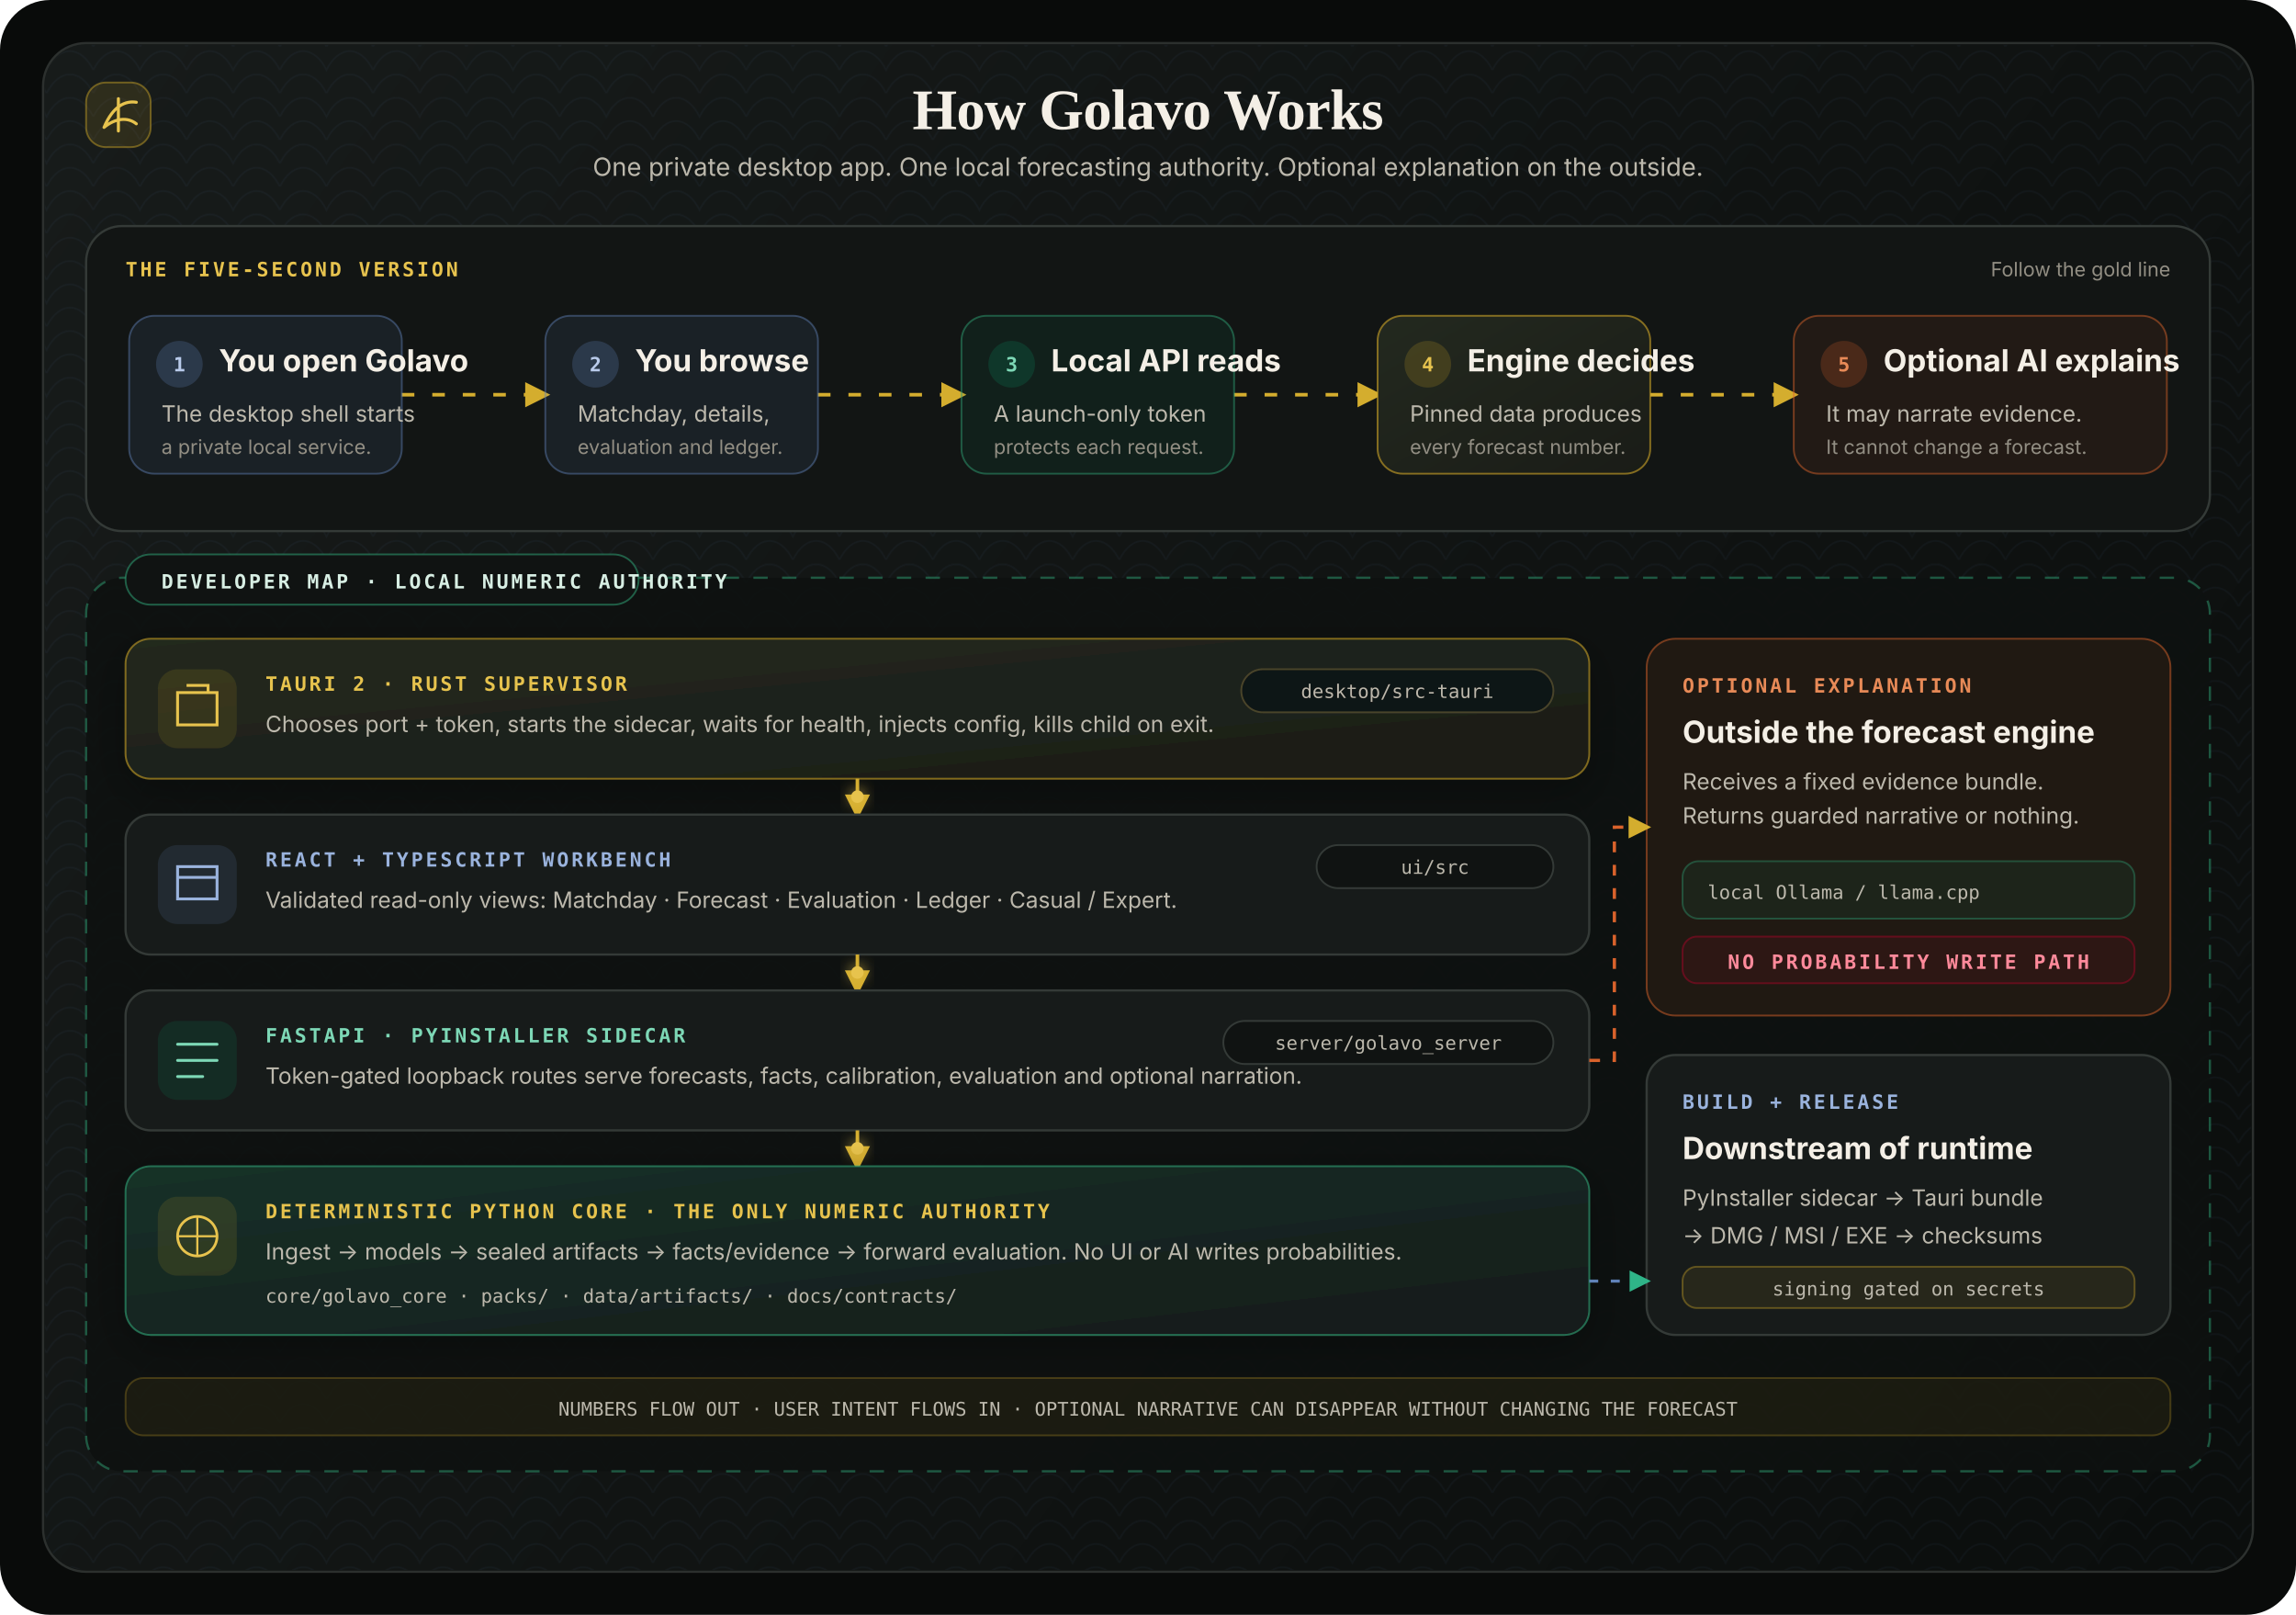
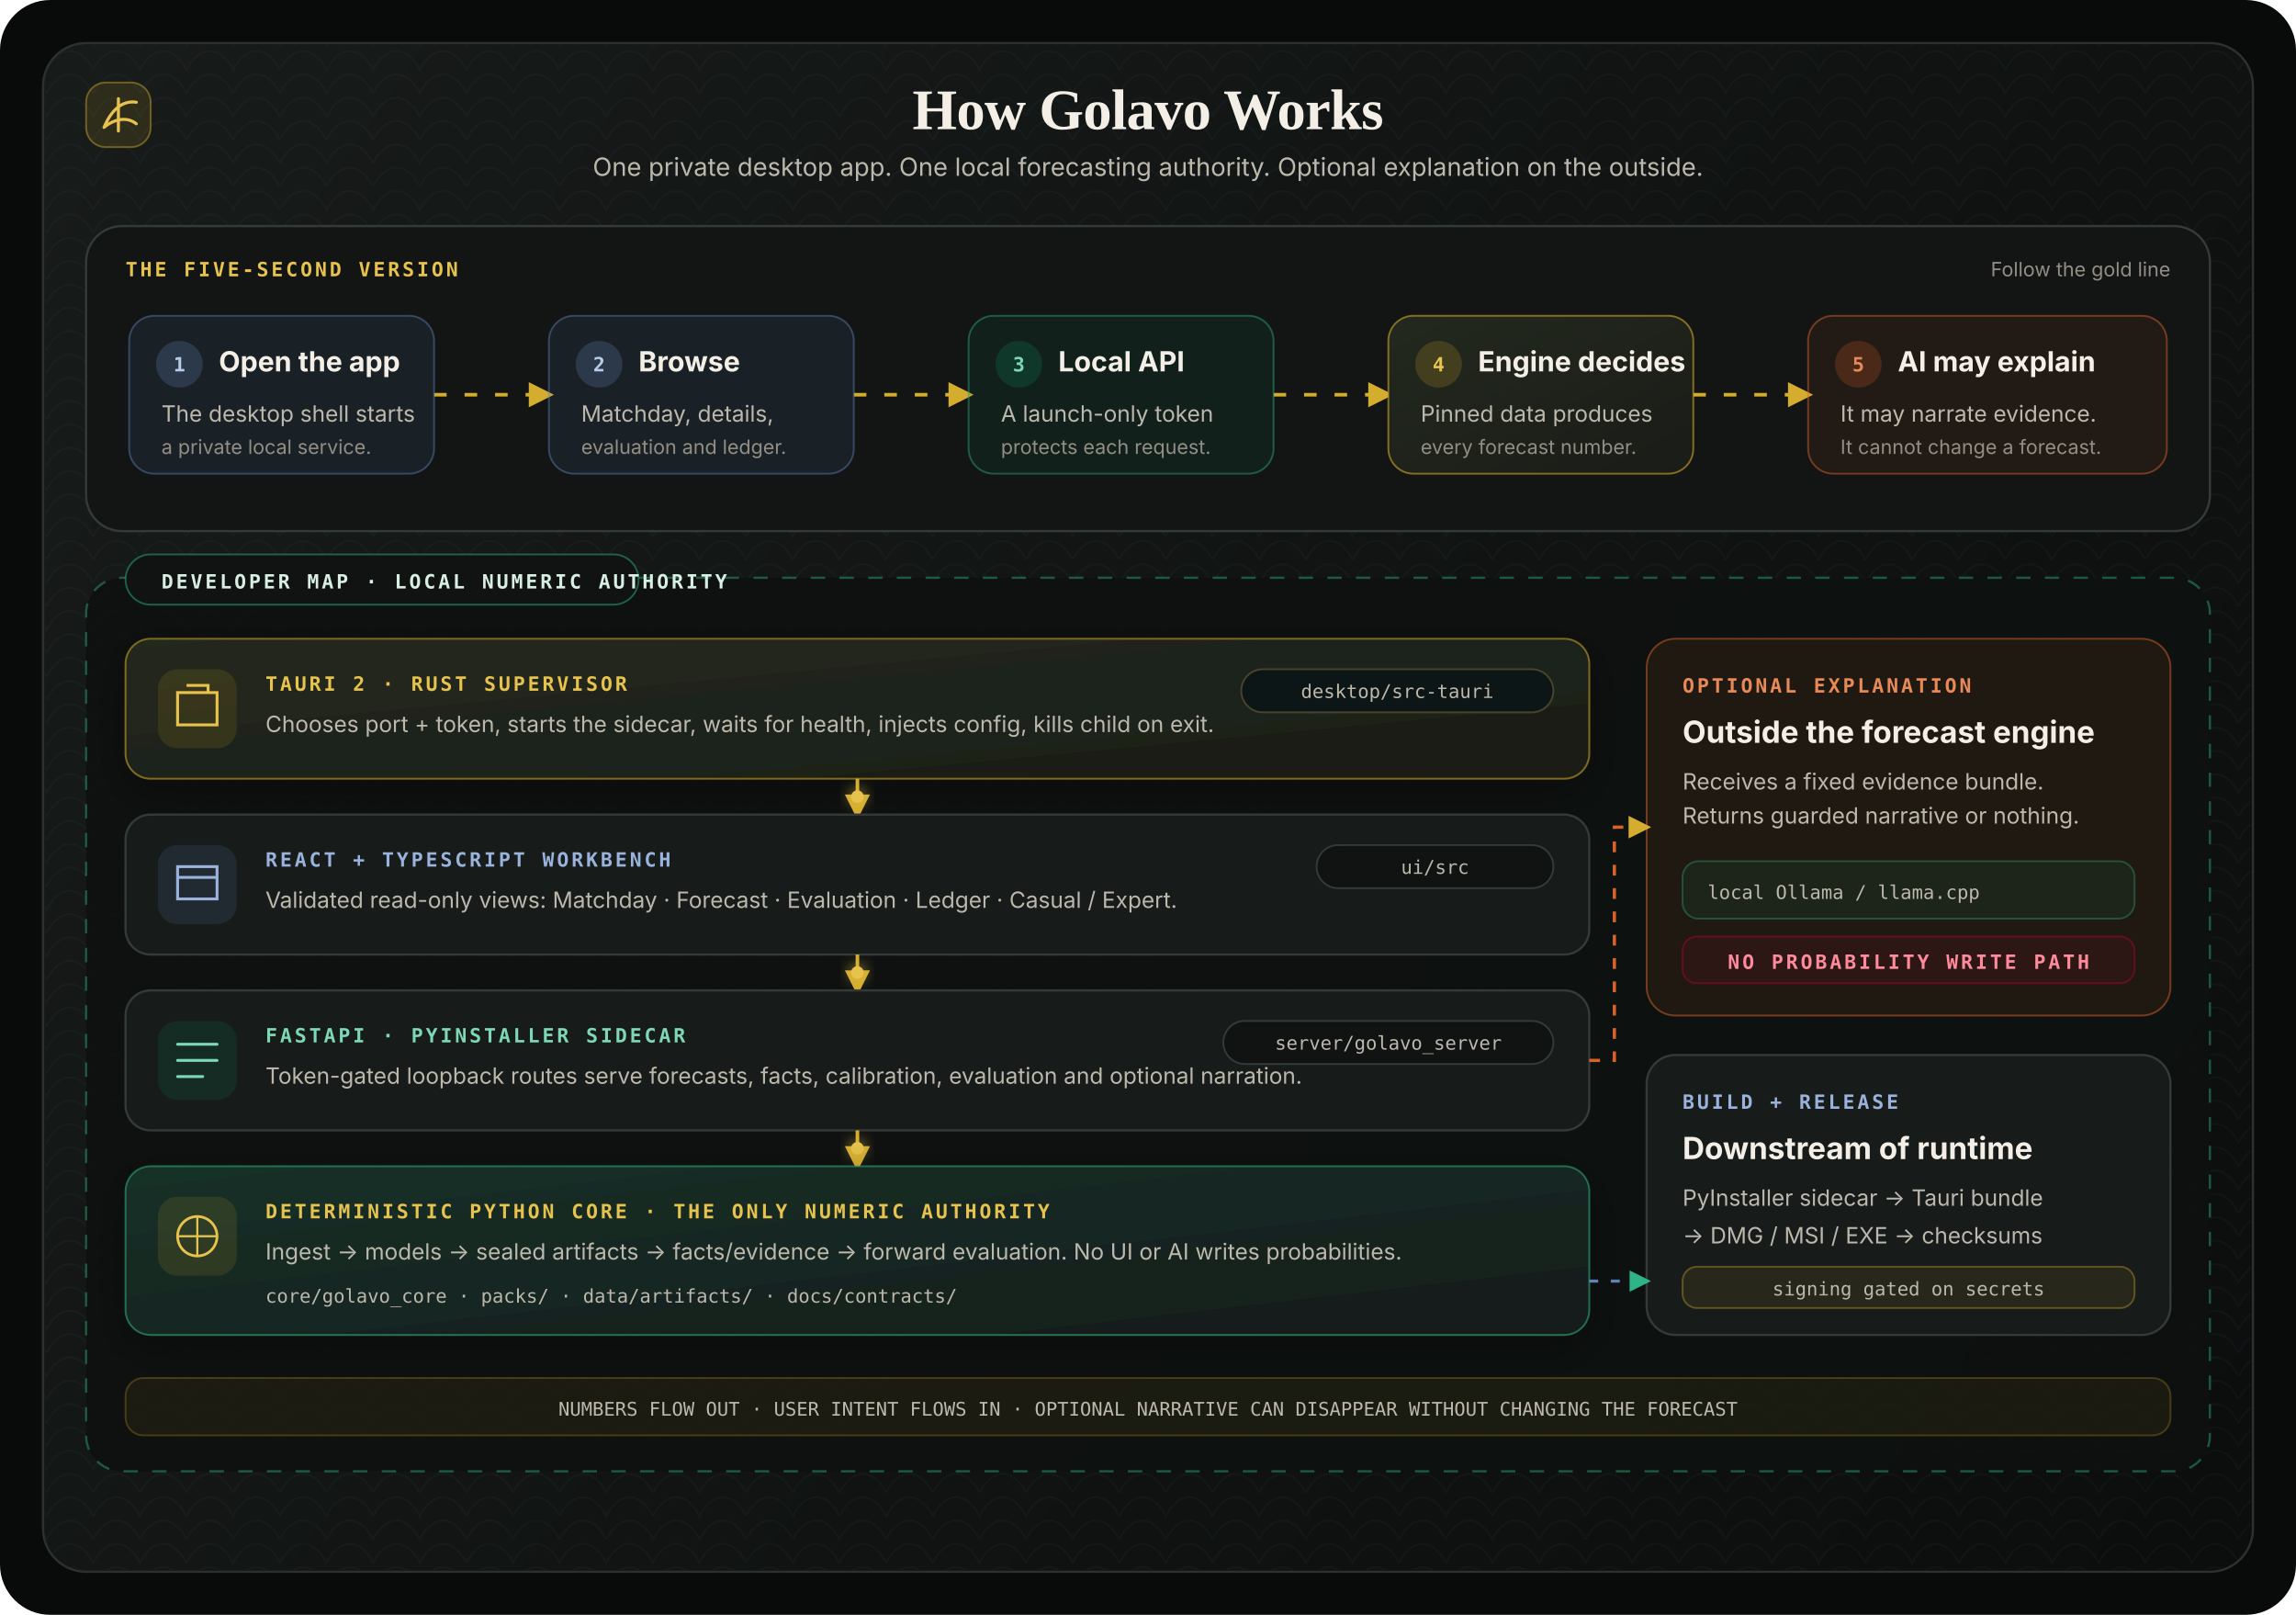
<svg xmlns="http://www.w3.org/2000/svg" width="1280" height="900" viewBox="0 0 1280 900" role="img" aria-labelledby="title desc">
  <defs>
    <linearGradient id="bg" x1="40" y1="28" x2="1240" y2="872" gradientUnits="userSpaceOnUse">
      <stop stop-color="#171B1A" />
      <stop offset=".58" stop-color="#101312" />
      <stop offset="1" stop-color="#0B0E0D" />
    </linearGradient>
    <linearGradient id="goldCard" x1="0" y1="0" x2="1" y2="1">
      <stop stop-color="#23291F" />
      <stop offset="1" stop-color="#1A1C17" />
    </linearGradient>
    <linearGradient id="greenCard" x1="0" y1="0" x2="1" y2="1">
      <stop stop-color="#173128" />
      <stop offset="1" stop-color="#171B1A" />
    </linearGradient>
    <pattern id="waves" width="52" height="26" patternUnits="userSpaceOnUse">
      <path d="M0 26C7 12 19 12 26 26C33 12 45 12 52 26M0 13C7-1 19-1 26 13C33-1 45-1 52 13" fill="none" stroke="#6082B8" stroke-opacity=".055" />
    </pattern>
    <filter id="shadow" x="-20%" y="-20%" width="140%" height="160%">
      <feDropShadow dx="0" dy="8" stdDeviation="12" flood-color="#000" flood-opacity=".28" />
    </filter>
    <filter id="glow" x="-80%" y="-80%" width="260%" height="260%">
      <feGaussianBlur stdDeviation="4" result="b" />
      <feMerge>
        <feMergeNode in="b" />
        <feMergeNode in="SourceGraphic" />
      </feMerge>
    </filter>
    <marker id="arrowGold" viewBox="0 0 10 10" refX="8" refY="5" markerWidth="7" markerHeight="7" orient="auto">
      <path d="M0 0L10 5L0 10Z" fill="#D4AD2E" />
    </marker>
    <marker id="arrowGreen" viewBox="0 0 10 10" refX="8" refY="5" markerWidth="7" markerHeight="7" orient="auto">
      <path d="M0 0L10 5L0 10Z" fill="#2FB488" />
    </marker>
+     <clipPath id="flowClip170">
+       <rect width="170" height="88" rx="14" />
+     </clipPath>
+     <clipPath id="flowClip200">
+       <rect width="200" height="88" rx="14" />
+     </clipPath>
    <style>
-       .title{font:600 32px Georgia,"Times New Roman",serif;letter-spacing:-.35px;fill:#F4EFE6}.sub{font:400 14px -apple-system,BlinkMacSystemFont,"Segoe UI",sans-serif;fill:#BCB8AC}.kicker{font:700 11px ui-monospace,"SF Mono",Menlo,monospace;letter-spacing:1.5px}.head{font:650 17px -apple-system,BlinkMacSystemFont,"Segoe UI",sans-serif;fill:#F4EFE6}.body{font:400 12.5px -apple-system,BlinkMacSystemFont,"Segoe UI",sans-serif;fill:#BCB8AC}.small{font:400 11px -apple-system,BlinkMacSystemFont,"Segoe UI",sans-serif;fill:#928E83}.mono{font:500 10.5px ui-monospace,"SF Mono",Menlo,monospace;fill:#BCB8AC}.step{font:700 11px -apple-system,BlinkMacSystemFont,"Segoe UI",sans-serif;fill:#101312}.card{fill:#171B1A;stroke:#343A37;stroke-width:1.25}.flow{fill:none;stroke:#D4AD2E;stroke-width:2;marker-end:url(#arrowGold)}.signal{fill:none;stroke:#D4AD2E;stroke-width:2;stroke-dasharray:7 10;animation:travel 3.6s linear infinite}.pulse{animation:pulse 2.4s ease-in-out infinite;transform-box:fill-box;transform-origin:center}.delay1{animation-delay:.5s}.delay2{animation-delay:1s}.delay3{animation-delay:1.5s}.delay4{animation-delay:2s}@keyframes travel{to{stroke-dashoffset:-68}}@keyframes pulse{0%,70%,100%{opacity:.35}35%{opacity:1}}@media(prefers-reduced-motion:reduce){.signal,.pulse{animation:none}.pulse{opacity:.72}}
+       .title{font:600 32px Georgia,"Times New Roman",serif;letter-spacing:-.35px;fill:#F4EFE6}.sub{font:400 14px -apple-system,BlinkMacSystemFont,"Segoe UI",sans-serif;fill:#BCB8AC}.kicker{font:700 11px ui-monospace,"SF Mono",Menlo,monospace;letter-spacing:1.5px}.head{font:650 17px -apple-system,BlinkMacSystemFont,"Segoe UI",sans-serif;fill:#F4EFE6}.flowHead{font:650 15.5px -apple-system,BlinkMacSystemFont,"Segoe UI",sans-serif;fill:#F4EFE6}.body{font:400 12.5px -apple-system,BlinkMacSystemFont,"Segoe UI",sans-serif;fill:#BCB8AC}.small{font:400 11px -apple-system,BlinkMacSystemFont,"Segoe UI",sans-serif;fill:#928E83}.mono{font:500 10.5px ui-monospace,"SF Mono",Menlo,monospace;fill:#BCB8AC}.step{font:700 11px -apple-system,BlinkMacSystemFont,"Segoe UI",sans-serif;fill:#101312}.card{fill:#171B1A;stroke:#343A37;stroke-width:1.25}.flow{fill:none;stroke:#D4AD2E;stroke-width:2;marker-end:url(#arrowGold)}.signal{fill:none;stroke:#D4AD2E;stroke-width:2;stroke-dasharray:7 10;animation:travel 3.6s linear infinite}.pulse{animation:pulse 2.4s ease-in-out infinite;transform-box:fill-box;transform-origin:center}.delay1{animation-delay:.5s}.delay2{animation-delay:1s}.delay3{animation-delay:1.5s}.delay4{animation-delay:2s}@keyframes travel{to{stroke-dashoffset:-68}}@keyframes pulse{0%,70%,100%{opacity:.35}35%{opacity:1}}@media(prefers-reduced-motion:reduce){.signal,.pulse{animation:none}.pulse{opacity:.72}}
    </style>
  </defs>
  <rect width="1280" height="900" rx="28" fill="#090B0A" />
  <rect x="24" y="24" width="1232" height="852" rx="24" fill="url(#bg)" stroke="#2C302E" stroke-width="1.25" />
  <rect x="25" y="25" width="1230" height="850" rx="23" fill="url(#waves)" />
  <g transform="translate(48 46)">
    <rect width="36" height="36" rx="11" fill="#C9A227" fill-opacity=".13" stroke="#C9A227" stroke-opacity=".48" />
    <path d="M10 25c5-12 12-15 18-14M10 25c6-5 13-6 18-2M18 9v18" fill="none" stroke="#E7C34E" stroke-width="1.7" stroke-linecap="round" />
  </g>
  <text x="640" y="72" text-anchor="middle" class="title">How Golavo Works</text>
  <text x="640" y="98" text-anchor="middle" class="sub">One private desktop app. One local forecasting authority. Optional explanation on the outside.</text>
  <g transform="translate(48 126)">
    <rect width="1184" height="170" rx="20" fill="#121514" stroke="#343A37" stroke-width="1.25" />
    <text x="22" y="28" class="kicker" fill="#E7C34E">THE FIVE-SECOND VERSION</text>
    <text x="1162" y="28" text-anchor="end" class="small">Follow the gold line</text>
-     <path d="M176 94H256" class="flow signal" />
-     <path d="M408 94H488" class="flow signal" />
-     <path d="M640 94H720" class="flow signal" />
-     <path d="M872 94H952" class="flow signal" />
+     <path d="M194 94H258" class="flow signal" />
+     <path d="M428 94H492" class="flow signal" />
+     <path d="M662 94H726" class="flow signal" />
+     <path d="M896 94H960" class="flow signal" />
    <g transform="translate(24 50)">
-       <rect width="152" height="88" rx="14" fill="#6082B8" fill-opacity=".11" stroke="#6082B8" stroke-opacity=".45" />
-       <circle cx="28" cy="27" r="13" fill="#6082B8" fill-opacity=".25" />
-       <text x="28" y="31" text-anchor="middle" class="kicker" fill="#B9CBEB">1</text>
-       <text x="50" y="31" class="head">You open Golavo</text>
-       <text x="18" y="59" class="body">The desktop shell starts</text>
-       <text x="18" y="77" class="small">a private local service.</text>
+       <rect width="170" height="88" rx="14" fill="#6082B8" fill-opacity=".11" stroke="#6082B8" stroke-opacity=".45" />
+       <g clip-path="url(#flowClip170)">
+         <circle cx="28" cy="27" r="13" fill="#6082B8" fill-opacity=".25" />
+         <text x="28" y="31" text-anchor="middle" class="kicker" fill="#B9CBEB">1</text>
+         <text x="50" y="31" class="flowHead">Open the app</text>
+         <text x="18" y="59" class="body">The desktop shell starts</text>
+         <text x="18" y="77" class="small">a private local service.</text>
+       </g>
    </g>
-     <g transform="translate(256 50)">
-       <rect width="152" height="88" rx="14" fill="#6082B8" fill-opacity=".11" stroke="#6082B8" stroke-opacity=".45" />
-       <circle cx="28" cy="27" r="13" fill="#6082B8" fill-opacity=".25" />
-       <text x="28" y="31" text-anchor="middle" class="kicker" fill="#B9CBEB">2</text>
-       <text x="50" y="31" class="head">You browse</text>
-       <text x="18" y="59" class="body">Matchday, details,</text>
-       <text x="18" y="77" class="small">evaluation and ledger.</text>
+     <g transform="translate(258 50)">
+       <rect width="170" height="88" rx="14" fill="#6082B8" fill-opacity=".11" stroke="#6082B8" stroke-opacity=".45" />
+       <g clip-path="url(#flowClip170)">
+         <circle cx="28" cy="27" r="13" fill="#6082B8" fill-opacity=".25" />
+         <text x="28" y="31" text-anchor="middle" class="kicker" fill="#B9CBEB">2</text>
+         <text x="50" y="31" class="flowHead">Browse</text>
+         <text x="18" y="59" class="body">Matchday, details,</text>
+         <text x="18" y="77" class="small">evaluation and ledger.</text>
+       </g>
    </g>
-     <g transform="translate(488 50)">
-       <rect width="152" height="88" rx="14" fill="#0B6E4F" fill-opacity=".13" stroke="#2F9E73" stroke-opacity=".5" />
-       <circle cx="28" cy="27" r="13" fill="#0B6E4F" fill-opacity=".3" />
-       <text x="28" y="31" text-anchor="middle" class="kicker" fill="#7DD8B6">3</text>
-       <text x="50" y="31" class="head">Local API reads</text>
-       <text x="18" y="59" class="body">A launch-only token</text>
-       <text x="18" y="77" class="small">protects each request.</text>
+     <g transform="translate(492 50)">
+       <rect width="170" height="88" rx="14" fill="#0B6E4F" fill-opacity=".13" stroke="#2F9E73" stroke-opacity=".5" />
+       <g clip-path="url(#flowClip170)">
+         <circle cx="28" cy="27" r="13" fill="#0B6E4F" fill-opacity=".3" />
+         <text x="28" y="31" text-anchor="middle" class="kicker" fill="#7DD8B6">3</text>
+         <text x="50" y="31" class="flowHead">Local API</text>
+         <text x="18" y="59" class="body">A launch-only token</text>
+         <text x="18" y="77" class="small">protects each request.</text>
+       </g>
    </g>
-     <g transform="translate(720 50)">
-       <rect width="152" height="88" rx="14" fill="url(#goldCard)" stroke="#C9A227" stroke-opacity=".62" />
-       <circle cx="28" cy="27" r="13" fill="#C9A227" fill-opacity=".2" />
-       <text x="28" y="31" text-anchor="middle" class="kicker" fill="#E7C34E">4</text>
-       <text x="50" y="31" class="head">Engine decides</text>
-       <text x="18" y="59" class="body">Pinned data produces</text>
-       <text x="18" y="77" class="small">every forecast number.</text>
+     <g transform="translate(726 50)">
+       <rect width="170" height="88" rx="14" fill="url(#goldCard)" stroke="#C9A227" stroke-opacity=".62" />
+       <g clip-path="url(#flowClip170)">
+         <circle cx="28" cy="27" r="13" fill="#C9A227" fill-opacity=".2" />
+         <text x="28" y="31" text-anchor="middle" class="kicker" fill="#E7C34E">4</text>
+         <text x="50" y="31" class="flowHead">Engine decides</text>
+         <text x="18" y="59" class="body">Pinned data produces</text>
+         <text x="18" y="77" class="small">every forecast number.</text>
+       </g>
    </g>
-     <g transform="translate(952 50)">
-       <rect width="208" height="88" rx="14" fill="#D9622B" fill-opacity=".08" stroke="#D9622B" stroke-opacity=".48" />
-       <circle cx="28" cy="27" r="13" fill="#D9622B" fill-opacity=".22" />
-       <text x="28" y="31" text-anchor="middle" class="kicker" fill="#E88A57">5</text>
-       <text x="50" y="31" class="head">Optional AI explains</text>
-       <text x="18" y="59" class="body">It may narrate evidence.</text>
-       <text x="18" y="77" class="small">It cannot change a forecast.</text>
+     <g transform="translate(960 50)">
+       <rect width="200" height="88" rx="14" fill="#D9622B" fill-opacity=".08" stroke="#D9622B" stroke-opacity=".48" />
+       <g clip-path="url(#flowClip200)">
+         <circle cx="28" cy="27" r="13" fill="#D9622B" fill-opacity=".22" />
+         <text x="28" y="31" text-anchor="middle" class="kicker" fill="#E88A57">5</text>
+         <text x="50" y="31" class="flowHead">AI may explain</text>
+         <text x="18" y="59" class="body">It may narrate evidence.</text>
+         <text x="18" y="77" class="small">It cannot change a forecast.</text>
+       </g>
    </g>
  </g>
  <g transform="translate(48 322)">
    <rect width="1184" height="498" rx="20" fill="#0E1110" fill-opacity=".9" stroke="#2F9E73" stroke-opacity=".5" stroke-width="1.25" stroke-dasharray="8 8" />
    <rect x="22" y="-13" width="286" height="28" rx="14" fill="#101312" stroke="#2F9E73" stroke-opacity=".55" />
    <text x="42" y="6" class="kicker" fill="#D8EFE4">DEVELOPER MAP · LOCAL NUMERIC AUTHORITY</text>
    <g transform="translate(22 34)" filter="url(#shadow)">
      <rect width="816" height="78" rx="14" fill="url(#goldCard)" stroke="#C9A227" stroke-opacity=".58" />
      <rect x="18" y="17" width="44" height="44" rx="11" fill="#C9A227" fill-opacity=".13" />
      <path d="M29 30h22v18H29zM34 26h12v4" fill="none" stroke="#E7C34E" stroke-width="1.6" />
      <text x="78" y="29" class="kicker" fill="#E7C34E">TAURI 2 · RUST SUPERVISOR</text>
      <text x="78" y="52" class="body">Chooses port + token, starts the sidecar, waits for health, injects config, kills child on exit.</text>
      <rect x="622" y="17" width="174" height="24" rx="12" fill="#101312" stroke="#49442B" />
      <text x="709" y="33" text-anchor="middle" class="mono">desktop/src-tauri</text>
    </g>
    <path d="M430 112V132" class="flow" />
    <circle cx="430" cy="122" r="3.5" fill="#E7C34E" class="pulse" filter="url(#glow)" />
    <g transform="translate(22 132)">
      <rect width="816" height="78" rx="14" class="card" />
      <rect x="18" y="17" width="44" height="44" rx="11" fill="#6082B8" fill-opacity=".15" />
      <path d="M29 29h22v18H29zM29 35h22" fill="none" stroke="#9AB3DD" stroke-width="1.6" />
      <text x="78" y="29" class="kicker" fill="#9AB3DD">REACT + TYPESCRIPT WORKBENCH</text>
      <text x="78" y="52" class="body">Validated read-only views: Matchday · Forecast · Evaluation · Ledger · Casual / Expert.</text>
      <rect x="664" y="17" width="132" height="24" rx="12" fill="#101312" stroke="#343A37" />
      <text x="730" y="33" text-anchor="middle" class="mono">ui/src</text>
    </g>
    <path d="M430 210V230" class="flow" />
    <circle cx="430" cy="220" r="3.5" fill="#E7C34E" class="pulse delay1" filter="url(#glow)" />
    <g transform="translate(22 230)">
      <rect width="816" height="78" rx="14" class="card" />
      <rect x="18" y="17" width="44" height="44" rx="11" fill="#0B6E4F" fill-opacity=".2" />
      <path d="M29 30h22M29 39h22M29 48h14" fill="none" stroke="#7DD8B6" stroke-width="1.6" stroke-linecap="round" />
      <text x="78" y="29" class="kicker" fill="#7DD8B6">FASTAPI · PYINSTALLER SIDECAR</text>
      <text x="78" y="52" class="body">Token-gated loopback routes serve forecasts, facts, calibration, evaluation and optional narration.</text>
      <rect x="612" y="17" width="184" height="24" rx="12" fill="#101312" stroke="#343A37" />
      <text x="704" y="33" text-anchor="middle" class="mono">server/golavo_server</text>
    </g>
    <path d="M430 308V328" class="flow" />
    <circle cx="430" cy="318" r="3.5" fill="#E7C34E" class="pulse delay2" filter="url(#glow)" />
    <g transform="translate(22 328)" filter="url(#shadow)">
      <rect width="816" height="94" rx="14" fill="url(#greenCard)" stroke="#2F9E73" stroke-opacity=".62" />
      <rect x="18" y="17" width="44" height="44" rx="11" fill="#C9A227" fill-opacity=".13" />
      <circle cx="40" cy="39" r="11" fill="none" stroke="#E7C34E" stroke-width="1.5" />
      <path d="M40 28v22M29 39h22" stroke="#E7C34E" stroke-width="1.2" />
      <text x="78" y="29" class="kicker" fill="#E7C34E">DETERMINISTIC PYTHON CORE · THE ONLY NUMERIC AUTHORITY</text>
      <text x="78" y="52" class="body">Ingest → models → sealed artifacts → facts/evidence → forward evaluation. No UI or AI writes probabilities.</text>
      <text x="78" y="76" class="mono">core/golavo_core  ·  packs/  ·  data/artifacts/  ·  docs/contracts/</text>
    </g>
    <g transform="translate(870 34)">
      <rect width="292" height="210" rx="16" fill="#201912" stroke="#D9622B" stroke-opacity=".5" />
      <text x="20" y="30" class="kicker" fill="#E88A57">OPTIONAL EXPLANATION</text>
      <text x="20" y="58" class="head">Outside the forecast engine</text>
      <text x="20" y="84" class="body">Receives a fixed evidence bundle.</text>
      <text x="20" y="103" class="body">Returns guarded narrative or nothing.</text>
      <rect x="20" y="124" width="252" height="32" rx="9" fill="#0B6E4F" fill-opacity=".13" stroke="#2F9E73" stroke-opacity=".4" />
      <text x="34" y="145" class="mono" fill="#7DD8B6">local Ollama / llama.cpp</text>
      <rect x="20" y="166" width="252" height="26" rx="8" fill="#BC002D" fill-opacity=".09" stroke="#BC002D" stroke-opacity=".42" />
      <text x="146" y="184" text-anchor="middle" class="kicker" fill="#FF8A9B">NO PROBABILITY WRITE PATH</text>
    </g>
    <path d="M838 269H852V139H870" fill="none" stroke="#D9622B" stroke-width="1.8" stroke-dasharray="6 7" marker-end="url(#arrowGold)" />
    <g transform="translate(870 266)">
      <rect width="292" height="156" rx="16" class="card" />
      <text x="20" y="30" class="kicker" fill="#9AB3DD">BUILD + RELEASE</text>
      <text x="20" y="58" class="head">Downstream of runtime</text>
      <text x="20" y="84" class="body">PyInstaller sidecar → Tauri bundle</text>
      <text x="20" y="105" class="body">→ DMG / MSI / EXE → checksums</text>
      <rect x="20" y="118" width="252" height="23" rx="8" fill="#C9A227" fill-opacity=".09" stroke="#C9A227" stroke-opacity=".4" />
      <text x="146" y="134" text-anchor="middle" class="mono" fill="#E7C34E">signing gated on secrets</text>
    </g>
    <path d="M838 392H870" fill="none" stroke="#6082B8" stroke-width="1.7" stroke-dasharray="5 7" marker-end="url(#arrowGreen)" />
    <rect x="22" y="446" width="1140" height="32" rx="10" fill="#C9A227" fill-opacity=".07" stroke="#C9A227" stroke-opacity=".28" />
    <text x="592" y="467" text-anchor="middle" class="mono" fill="#E7C34E">NUMBERS FLOW OUT · USER INTENT FLOWS IN · OPTIONAL NARRATIVE CAN DISAPPEAR WITHOUT CHANGING THE FORECAST</text>
  </g>
</svg>
